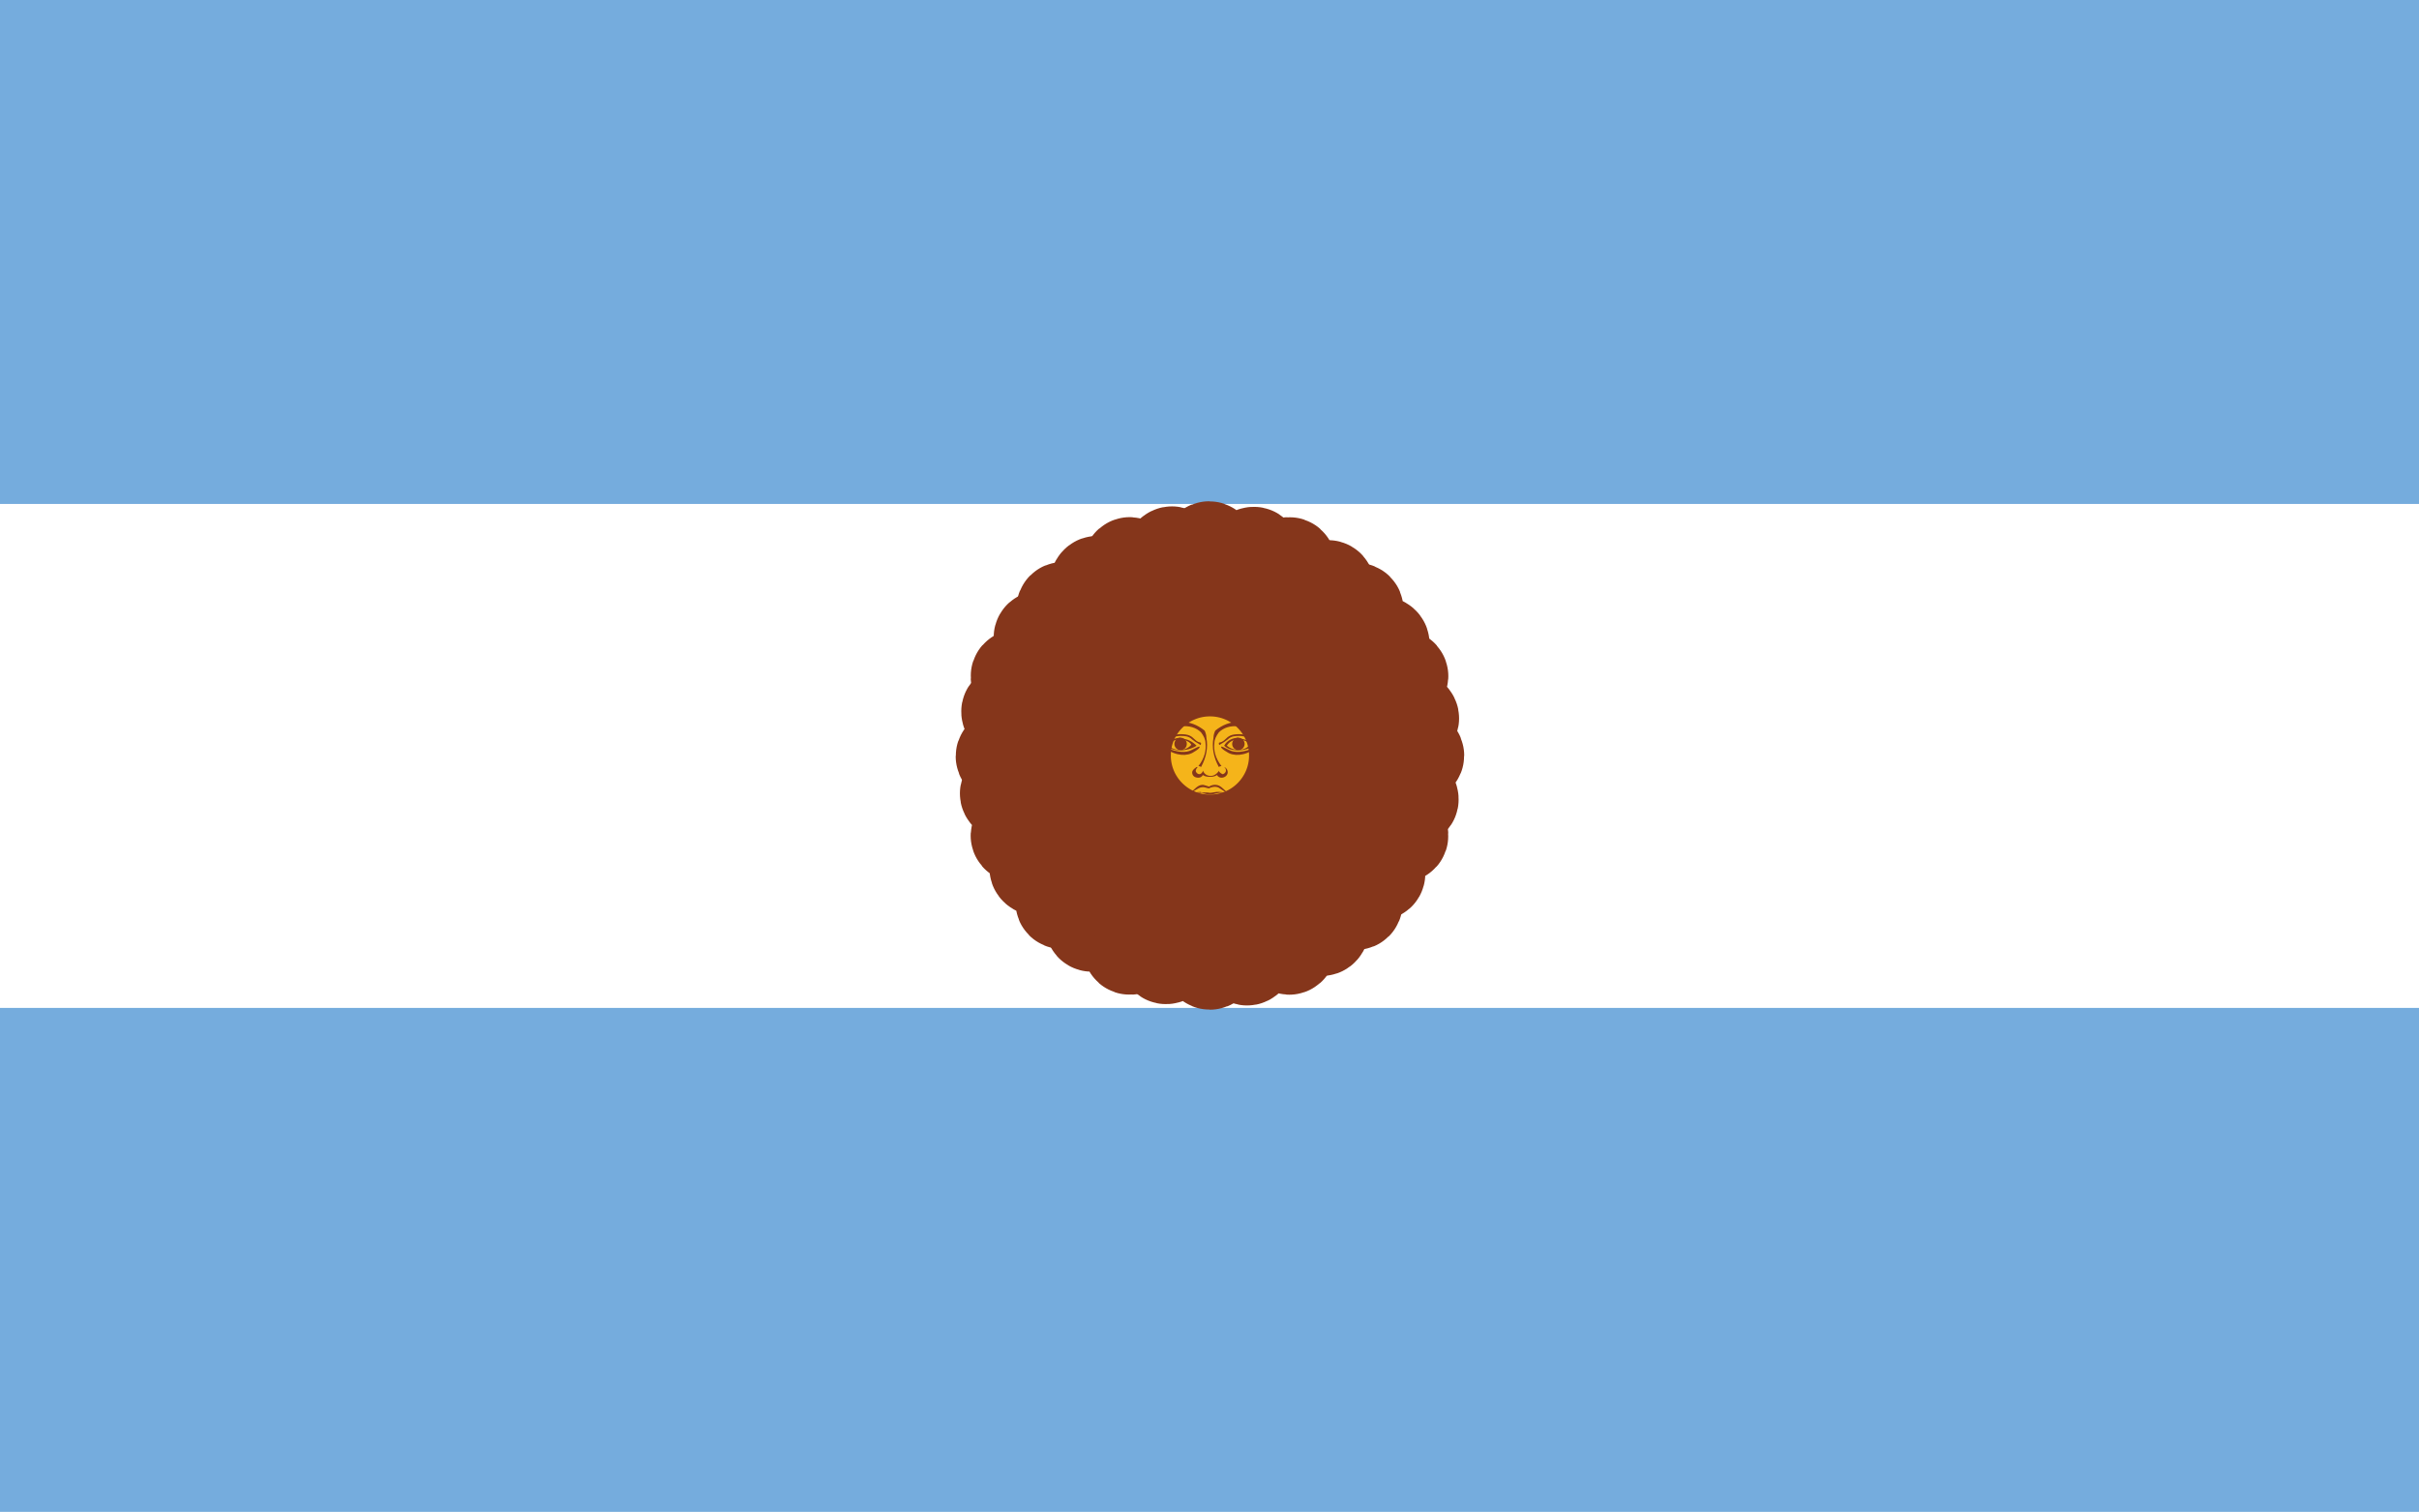
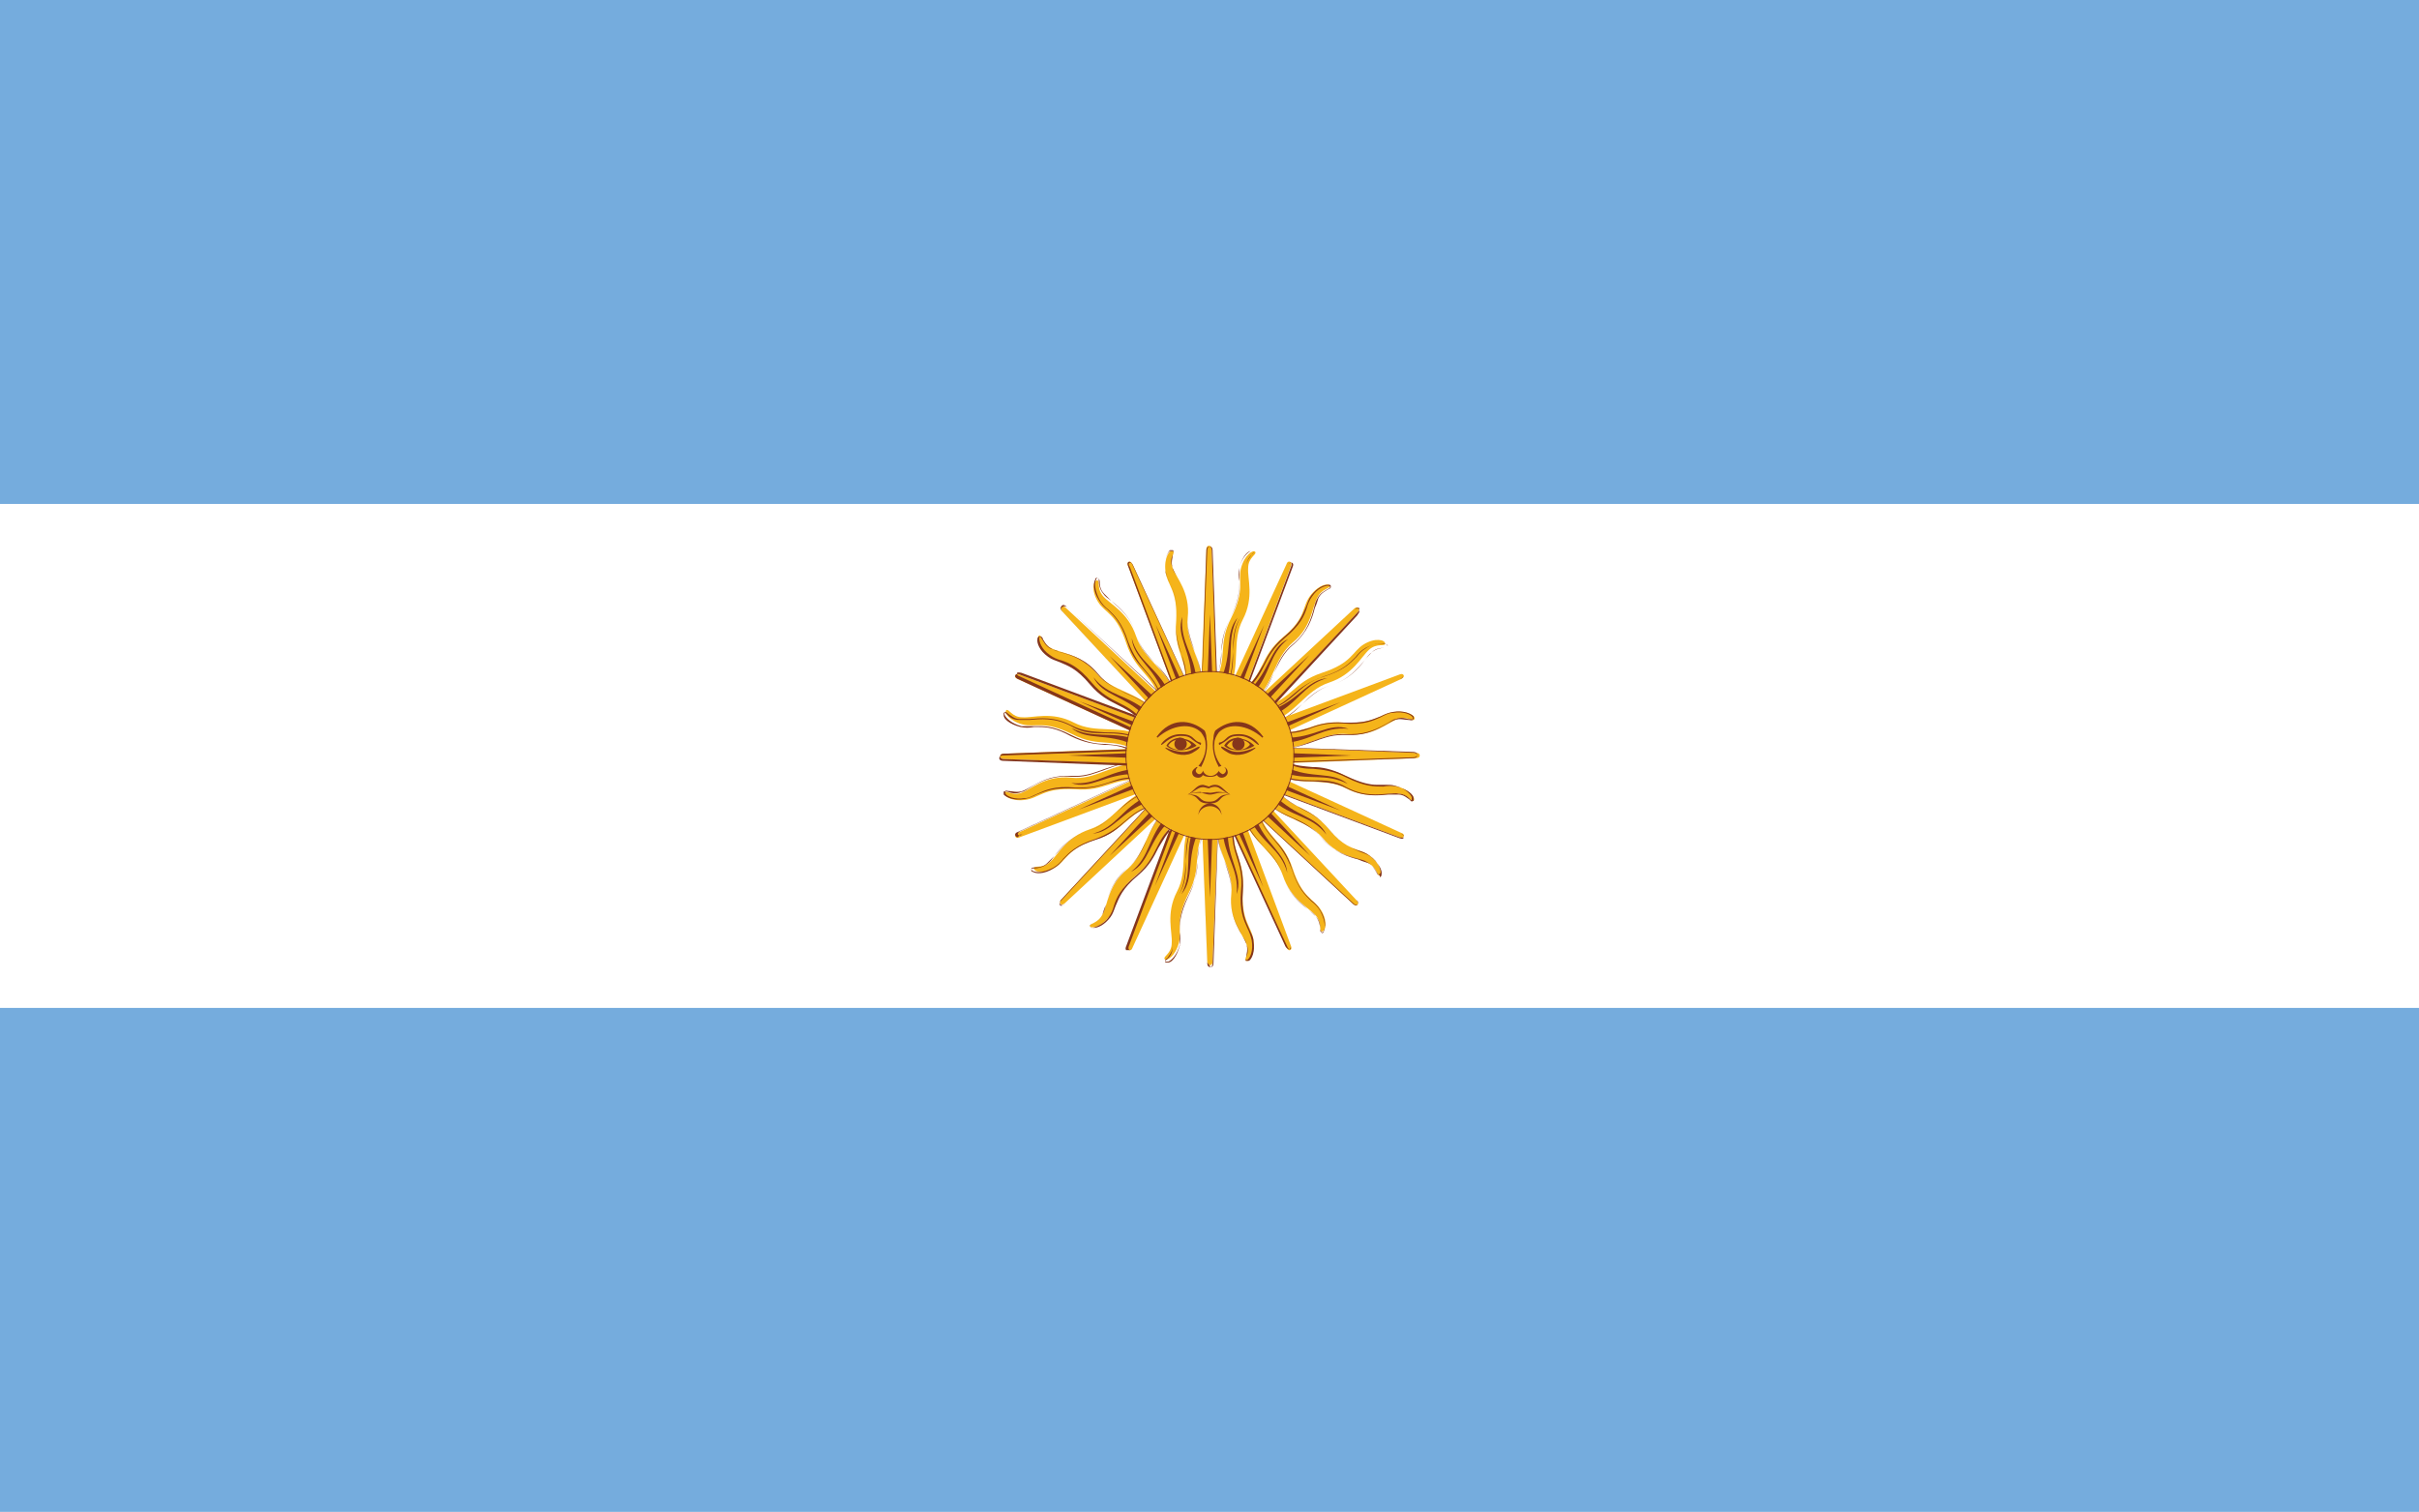
<svg xmlns="http://www.w3.org/2000/svg" id="Layer_2" data-name="Layer 2" viewBox="0 0 27.21 17.01">
  <defs>
    <style>
      .cls-1 {
        fill: #85361b;
      }

      .cls-2 {
        fill: #fff;
      }

      .cls-3 {
-         stroke-miterlimit: 4;
-       }
- 
-       .cls-3, .cls-4, .cls-5 {
-         fill: #f5b41a;
-         stroke: #85361b;
-       }
- 
-       .cls-6 {
        fill: #75acdd;
      }

-       .cls-7 {
+       .cls-4 {
        fill: #84371b;
      }

      .cls-5 {
-         stroke-miterlimit: 4;
+         fill: #f5b41a;
      }
    </style>
  </defs>
  <g id="Layer_1-2" data-name="Layer 1">
    <g>
-       <path class="cls-6" d="M0,0h27.21v17.01H0V0Z" />
+       <path class="cls-3" d="M0,0h27.21v17.01H0V0Z" />
      <path class="cls-2" d="M0,5.67h27.21v5.67H0v-5.67Z" />
      <g id="c">
-         <path id="a" class="cls-4" d="M13.5,8.55l.97,2.11s.02.04.04.03c.03-.01.01-.05.01-.05l-.81-2.18M13.69,9.28c-.01.32.19.5.16.78-.03.29.13.45.17.56.04.11-.04.18,0,.19.03.02.1-.07.08-.23s-.14-.21-.12-.56c.03-.35-.14-.43-.1-.75" />
-         <path id="a-2" data-name="a" class="cls-5" d="M13.49,8.5l.09,2.32s0,.04.03.04c.03,0,.03-.04.03-.04l.09-2.32M13.39,9.25c-.13.29-.02.53-.15.78-.13.25-.05.46-.06.58,0,.12-.1.15-.08.18.02.03.12-.03.16-.18s-.05-.24.11-.56c.16-.31.03-.45.19-.73" />
-         <path id="a-3" data-name="a" class="cls-3" d="M13.5,8.46l-.81,2.18s-.02.04.01.05c.03.01.04-.03.04-.03l.97-2.11M13.12,9.11c-.24.22-.22.48-.44.67-.22.18-.22.41-.28.51-.05.1-.15.1-.14.13.01.03.12.02.22-.11s.04-.25.31-.47c.27-.23.2-.41.46-.6" />
-         <path id="a-4" data-name="a" class="cls-5" d="M13.52,8.42l-1.58,1.7s-.03.03-.01.05c.02.02.05-.01.05-.01l1.7-1.58M12.92,8.88c-.3.11-.39.36-.66.45-.27.09-.36.29-.45.37-.09.08-.18.03-.18.07,0,.04.11.07.24-.01s.13-.21.47-.32c.33-.11.34-.3.65-.38" />
-         <path id="b" class="cls-1" d="M13.75,9.33c.02.31.19.44.16.73.08-.22-.11-.39-.1-.72M13.55,8.53l.66,1.45-.56-1.49" />
-         <path id="b-2" data-name="b" class="cls-1" d="M13.42,9.33c-.1.29,0,.48-.13.73.15-.18.05-.4.19-.7M13.55,8.51l.06,1.59.06-1.59" />
-         <path id="b-3" data-name="b" class="cls-1" d="M13.12,9.19c-.21.23-.18.45-.4.62.21-.1.2-.35.44-.58M13.55,8.48l-.56,1.49.66-1.45" />
-         <path id="b-4" data-name="b" class="cls-1" d="M12.9,8.96c-.28.13-.34.35-.61.42.23-.02.32-.25.63-.36M13.56,8.46l-1.08,1.17,1.17-1.08" />
+         <g id="a">
+           <path class="cls-5" d="M13.5,8.55l.97,2.11s.02.04.04.03c.03-.01.01-.05.01-.05l-.81-2.18M13.69,9.28c-.01.32.19.5.16.78-.03.29.13.45.17.56.04.11-.04.18,0,.19.03.02.1-.07.08-.23s-.14-.21-.12-.56c.03-.35-.14-.43-.1-.75" />
+           <path class="cls-1" d="M14.02,10.82s0,0,0,0c-.01,0,0-.02,0-.05.01-.03.03-.08,0-.15,0-.03-.03-.06-.05-.1-.06-.1-.14-.25-.12-.46.01-.14-.03-.26-.08-.38-.04-.12-.09-.24-.08-.4h0c0,.16.04.28.08.4.04.12.09.24.08.38-.02.21.06.35.12.46.02.04.04.07.05.1.02.06,0,.12,0,.15,0,.02-.01.04,0,.04.01,0,.02,0,.03,0,.03-.02.07-.1.05-.22,0-.05-.03-.09-.05-.14-.04-.09-.09-.19-.07-.42.01-.17-.02-.28-.05-.38-.03-.09-.06-.17-.05-.29l-.37-.81h0l.37.8s0-.05,0-.07c0,.03,0,.05,0,.07l.6,1.3s.01.03.03.03c0,0,0,0,0,0,.02,0,0-.05,0-.05l-.81-2.17.81,2.17s.02.04-.01.05c0,0,0,0,0,0-.02,0-.04-.03-.04-.03l-.6-1.3c0,.12.02.2.05.29.03.1.07.21.05.38-.02.23.03.33.07.42.02.04.04.09.05.14.02.12-.02.2-.05.22,0,0-.01,0-.02,0Z" />
+         </g>
+         <g id="a-2" data-name="a">
+           <path class="cls-5" d="M13.49,8.5l.09,2.32s0,.04.03.04c.03,0,.03-.04.03-.04l.09-2.32M13.39,9.25c-.13.29-.02.53-.15.78-.13.25-.05.46-.06.58,0,.12-.1.15-.08.18.02.03.12-.03.16-.18s-.05-.24.11-.56c.16-.31.03-.45.19-.73" />
+           <path class="cls-1" d="M13.61,10.87s-.03-.04-.03-.04l-.05-1.43c-.05.11-.05.2-.06.29,0,.11-.02.22-.1.38-.11.21-.1.31-.1.41,0,.05,0,.09,0,.15-.03.12-.1.18-.13.19-.01,0-.02,0-.03,0-.01-.01,0-.03.02-.04.02-.03.06-.07.06-.13,0-.03,0-.07,0-.11-.01-.12-.03-.28.07-.47.07-.13.07-.25.08-.38,0-.13,0-.26.08-.41h0c-.07.15-.07.28-.08.41,0,.13,0,.25-.08.38-.1.19-.08.35-.07.47,0,.04,0,.08,0,.12,0,.07-.04.11-.06.13-.02.02-.03.03-.02.04,0,0,.02,0,.03,0,.04,0,.1-.07.13-.19.01-.05.01-.1,0-.15,0-.1,0-.2.1-.41.08-.16.09-.27.1-.38,0-.09.01-.18.06-.29l-.03-.89h0l.03.88s.02-.04.03-.06c-.01.02-.02.04-.03.07l.05,1.43s0,.04.03.04.03-.04.03-.04l.09-2.32-.08,2.32s0,.04-.03.04Z" />
+         </g>
+         <g id="a-3" data-name="a">
+           <path class="cls-5" d="M13.5,8.46l-.81,2.18s-.02.04.01.05c.03.01.04-.03.04-.03l.97-2.11M13.12,9.11c-.24.22-.22.48-.44.67-.22.18-.22.41-.28.51-.05.1-.15.1-.14.13.01.03.12.02.22-.11s.04-.25.31-.47c.27-.23.2-.41.46-.6" />
+           <path class="cls-1" d="M12.71,10.69s0,0,0,0c-.03-.01-.01-.05-.01-.05l.5-1.34c-.08.08-.12.16-.17.24-.05.1-.1.2-.23.31-.18.15-.21.25-.25.34-.02.05-.03.09-.06.13-.07.09-.14.12-.19.12h-.01s-.02,0-.03-.02c0-.01,0-.02.03-.03.03-.02.08-.04.11-.1.01-.03.02-.07.04-.11.03-.12.08-.27.24-.41.11-.09.16-.2.22-.32.05-.12.11-.24.22-.35h0c-.12.11-.17.23-.22.35-.05.12-.11.23-.22.32-.16.13-.21.29-.24.41-.01.04-.02.08-.04.11-.03.06-.08.08-.11.1-.02.01-.04.02-.03.03,0,0,.01.01.02.02h.01s.12-.03.18-.12c.03-.04.05-.09.06-.13.03-.09.07-.19.25-.34.13-.11.18-.21.23-.31.04-.08.08-.16.17-.24l.31-.83-.31.83s.04-.03.05-.05c-.02.02-.04.03-.06.05l-.5,1.34s-.02.04,0,.05c0,0,0,0,0,0,.02,0,.03-.03.03-.03l.97-2.11-.97,2.11s-.01.03-.04.03Z" />
+         </g>
+         <g id="a-4" data-name="a">
+           <path class="cls-5" d="M13.52,8.42l-1.58,1.7s-.03.03-.01.05c.02.02.05-.01.05-.01l1.7-1.58M12.92,8.88c-.3.11-.39.36-.66.45-.27.09-.36.29-.45.37-.09.08-.18.03-.18.07,0,.04.11.07.24-.01s.13-.21.47-.32c.33-.11.34-.3.65-.38" />
+           <path class="cls-1" d="M11.95,10.18s-.01,0-.02,0c-.02-.02,0-.05,0-.05l.97-1.05c-.11.04-.18.1-.25.16-.08.07-.17.14-.33.2-.22.07-.29.15-.36.22-.03.04-.06.07-.11.1-.11.06-.19.06-.23.04-.01,0-.02-.02-.02-.02,0-.02.02-.02.04-.02.03,0,.09,0,.14-.05.02-.02.05-.05.08-.08.07-.09.18-.22.38-.28.14-.04.23-.13.32-.21.09-.09.19-.18.34-.23h0c-.15.06-.25.15-.34.23-.1.09-.19.17-.32.21-.2.06-.3.19-.38.28-.03.04-.05.07-.08.09-.05.04-.11.05-.14.05-.03,0-.04,0-.04.02,0,0,0,.02.02.02.03.02.12.03.23-.04.05-.03.08-.06.11-.1.07-.07.14-.15.36-.22.17-.05.25-.13.33-.2.07-.06.14-.12.25-.16l.6-.65h0s-.6.65-.6.65c.02,0,.04-.01.07-.02-.03,0-.05.01-.07.02l-.97,1.05s-.03.03,0,.05c0,0,0,0,.02,0h0s.03-.02.03-.02l1.7-1.58-1.7,1.58s-.02.02-.04.02h0Z" />
+         </g>
+         <g id="b">
+           <path class="cls-1" d="M13.75,9.33c.02.31.19.44.16.73.08-.22-.11-.39-.1-.72M13.55,8.53l.66,1.45-.56-1.49" />
+         </g>
+         <g id="b-2" data-name="b">
+           <path class="cls-1" d="M13.42,9.33c-.1.29,0,.48-.13.73.15-.18.05-.4.19-.7M13.55,8.51l.06,1.59.06-1.59" />
+         </g>
+         <g id="b-3" data-name="b">
+           <path class="cls-1" d="M13.12,9.19c-.21.23-.18.45-.4.62.21-.1.2-.35.44-.58M13.55,8.48l-.56,1.49.66-1.45" />
+         </g>
+         <g id="b-4" data-name="b">
+           <path class="cls-1" d="M12.9,8.96c-.28.13-.34.35-.61.42.23-.02.32-.25.63-.36M13.56,8.46l-1.08,1.17,1.17-1.08" />
+         </g>
      </g>
      <g id="c-2" data-name="c">
-         <path id="a-5" data-name="a" class="cls-4" d="M13.56,8.4l-2.11.97s-.04.02-.03.04c.01.03.05.01.05.01l2.18-.81M12.83,8.59c-.32-.01-.5.19-.78.16-.29-.03-.45.13-.56.17-.11.04-.18-.04-.19,0-.02.03.07.1.23.08s.21-.14.56-.12c.35.03.43-.14.75-.1" />
-         <path id="a-6" data-name="a" class="cls-5" d="M13.61,8.39l-2.32.09s-.04,0-.04.03c0,.03.04.03.04.03l2.32.09M12.86,8.28c-.29-.13-.53-.02-.78-.15-.25-.13-.46-.05-.58-.06-.12,0-.15-.1-.18-.08-.03.02.03.12.18.16s.24-.05.56.11c.31.16.45.03.73.19" />
-         <path id="a-7" data-name="a" class="cls-3" d="M13.65,8.4l-2.18-.81s-.04-.02-.05.01c-.01.03.03.04.03.04l2.11.97M13,8.01c-.22-.24-.48-.22-.67-.44-.18-.22-.41-.22-.51-.28-.1-.05-.1-.15-.13-.14-.03.01-.02.12.11.22s.25.04.47.31c.23.27.41.2.6.46" />
-         <path id="a-8" data-name="a" class="cls-5" d="M13.69,8.42l-1.7-1.58s-.03-.03-.05-.01c-.02.02.01.05.01.05l1.58,1.7M13.23,7.82c-.11-.3-.36-.39-.45-.66-.09-.27-.29-.36-.37-.45-.08-.09-.03-.18-.07-.18-.04,0-.07.11.01.24s.21.13.32.47c.11.33.3.34.38.65" />
-         <path id="b-5" data-name="b" class="cls-1" d="M12.78,8.65c-.31.02-.44.19-.73.16.22.08.39-.11.72-.1M13.58,8.45l-1.45.66,1.49-.56" />
-         <path id="b-6" data-name="b" class="cls-1" d="M12.78,8.32c-.29-.1-.48,0-.73-.13.18.15.4.05.7.19M13.6,8.44l-1.59.06,1.59.06" />
-         <path id="b-7" data-name="b" class="cls-1" d="M12.92,8.02c-.23-.21-.45-.18-.62-.4.1.21.35.2.58.44M13.63,8.45l-1.49-.56,1.45.66" />
-         <path id="b-8" data-name="b" class="cls-1" d="M13.15,7.79c-.13-.28-.35-.34-.42-.61.02.23.25.32.36.63M13.65,8.46l-1.17-1.08,1.08,1.17" />
+         <g id="a-5" data-name="a">
+           <path class="cls-5" d="M13.56,8.4l-2.11.97s-.04.02-.03.04c.01.03.05.01.05.01l2.18-.81M12.83,8.59c-.32-.01-.5.19-.78.16-.29-.03-.45.13-.56.17-.11.04-.18-.04-.19,0-.02.03.07.1.23.08s.21-.14.56-.12c.35.03.43-.14.75-.1" />
+           <path class="cls-1" d="M11.45,9.42s-.02,0-.03-.02c-.01-.03.03-.04.03-.04l1.3-.6s0,0-.01,0c-.11,0-.19.03-.27.05-.09.03-.18.06-.31.06-.02,0-.05,0-.08,0-.04,0-.07,0-.1,0-.16,0-.24.04-.32.07-.04.02-.08.04-.14.05-.12.02-.2-.02-.23-.05,0-.01,0-.02,0-.03,0-.01.02-.01.05,0,.03.01.09.03.15,0,.03,0,.06-.03.1-.05.1-.06.25-.14.46-.12.02,0,.03,0,.05,0,.12,0,.22-.04.33-.08.11-.04.23-.09.38-.09,0,0,.02,0,.03,0h0s-.02,0-.03,0c-.15,0-.26.04-.38.08-.11.04-.21.08-.33.08-.02,0-.03,0-.05,0-.02,0-.04,0-.06,0-.18,0-.3.07-.39.12-.04.02-.07.04-.1.05-.06.02-.12,0-.15,0-.02,0-.04-.01-.04,0,0,0,0,.02,0,.03.02.03.1.07.22.05.05,0,.09-.03.14-.05.09-.04.19-.09.42-.07.03,0,.05,0,.08,0,.13,0,.22-.03.31-.06.09-.03.17-.06.29-.05l.81-.37h0s-.8.37-.8.37c.02,0,.05,0,.07,0-.03,0-.05,0-.07,0l-1.3.6s-.04.02-.03.04c.01.02.05,0,.05,0l2.18-.81-2.18.81s-.01,0-.03,0Z" />
+         </g>
+         <g id="a-6" data-name="a">
+           <path class="cls-5" d="M13.61,8.39l-2.32.09s-.04,0-.04.03c0,.03.04.03.04.03l2.32.09M12.86,8.28c-.29-.13-.53-.02-.78-.15-.25-.13-.46-.05-.58-.06-.12,0-.15-.1-.18-.08-.03.02.03.12.18.16s.24-.05.56.11c.31.16.45.03.73.19" />
+           <path class="cls-1" d="M13.61,8.62l-2.32-.08s-.04,0-.04-.03.04-.03.04-.03l1.43-.05c-.11-.05-.2-.05-.29-.06-.11,0-.22-.02-.38-.1-.21-.11-.32-.1-.41-.1-.05,0-.09,0-.15,0-.12-.03-.18-.1-.19-.13,0-.01,0-.02,0-.03.01,0,.02,0,.04.02.03.02.07.06.13.06,0,0,.01,0,.02,0,.03,0,.06,0,.09,0,.12-.01.28-.03.47.07.13.07.25.07.38.08.13,0,.26,0,.41.08h0c-.15-.06-.28-.07-.41-.07-.13,0-.25,0-.38-.08-.19-.1-.35-.08-.47-.07-.04,0-.07,0-.1,0,0,0-.01,0-.02,0-.07,0-.11-.04-.13-.06-.02-.02-.03-.03-.04-.02,0,0,0,.02,0,.03,0,.04.07.1.19.13.05.01.1.01.15,0,.02,0,.04,0,.06,0,.08,0,.19.01.35.1.16.08.27.09.38.1.09,0,.18.01.29.06l.89-.03h0s-.88.04-.88.04c.02,0,.04.02.06.03-.02-.01-.04-.02-.07-.03l-1.43.05s-.04,0-.04.03.04.03.04.03l2.32.09Z" />
+         </g>
+         <g id="a-7" data-name="a">
+           <path class="cls-5" d="M13.65,8.4l-2.18-.81s-.04-.02-.05.01c-.01.03.03.04.03.04l2.11.97M13,8.01c-.22-.24-.48-.22-.67-.44-.18-.22-.41-.22-.51-.28-.1-.05-.1-.15-.13-.14-.03.01-.02.12.11.22s.25.04.47.31c.23.27.41.2.6.46" />
+           <path class="cls-1" d="M13.56,8.61l-2.11-.97s-.04-.02-.03-.04c.01-.03.05-.01.05-.01l1.34.5c-.08-.08-.16-.12-.24-.16-.1-.05-.2-.1-.31-.23-.15-.18-.25-.21-.34-.25-.05-.02-.09-.03-.13-.06-.1-.07-.13-.16-.12-.2,0-.01,0-.02.02-.03,0,0,0,0,0,0,.01,0,.02.01.03.03.02.03.04.08.1.11.03.01.07.02.11.04.12.03.27.08.41.24.09.11.2.16.32.22.12.05.24.11.35.22h0c-.11-.12-.23-.17-.34-.22-.12-.05-.23-.11-.32-.22-.13-.16-.29-.21-.41-.24-.04-.01-.08-.02-.11-.04-.06-.03-.08-.08-.1-.11,0-.02-.02-.03-.03-.03,0,0,0,0,0,0,0,0-.01.01-.01.02,0,.04.02.12.12.19.04.03.09.05.13.06.09.03.19.07.34.25.11.13.21.18.31.23.08.04.16.08.24.17l.83.31-.83-.31s.03.03.05.05c-.02-.02-.03-.04-.05-.06l-1.34-.5s-.04-.01-.05,0c-.01.03.03.04.03.04l2.11.97Z" />
+         </g>
+         <g id="a-8" data-name="a">
+           <path class="cls-5" d="M13.69,8.42l-1.7-1.58s-.03-.03-.05-.01c-.02.02.01.05.01.05l1.58,1.7M13.23,7.82c-.11-.3-.36-.39-.45-.66-.09-.27-.29-.36-.37-.45-.08-.09-.03-.18-.07-.18-.04,0-.07.11.01.24s.21.13.32.47c.11.33.3.34.38.65" />
+           <path class="cls-1" d="M13.53,8.58l-1.58-1.7s-.03-.03,0-.05c.02-.02.05,0,.05,0l1.05.97c-.04-.11-.1-.18-.16-.25-.07-.08-.14-.17-.2-.33-.07-.22-.15-.29-.22-.36-.04-.03-.07-.06-.1-.11-.06-.11-.06-.2-.04-.23,0-.01.01-.02.02-.02h0s.02.02.02.04c0,.03,0,.09.05.14.02.02.05.05.08.08.09.07.22.18.28.38.04.14.13.23.21.32.09.09.18.19.23.34h0c-.06-.15-.15-.25-.23-.34-.09-.09-.17-.18-.21-.32-.06-.2-.19-.3-.28-.38-.04-.03-.07-.05-.09-.08-.04-.05-.05-.1-.05-.14,0-.03,0-.04-.02-.04h0s-.02,0-.02.02c-.02.03-.03.12.04.23.03.05.06.08.1.11.07.07.15.14.22.36.05.17.13.25.2.33.06.07.12.14.16.25l.65.6h0s-.65-.6-.65-.6c0,.02.01.04.02.07,0-.03-.01-.05-.02-.07l-1.05-.98s-.03-.03-.05,0c-.02.02,0,.05,0,.05l1.58,1.7Z" />
+         </g>
+         <g id="b-5" data-name="b">
+           <path class="cls-1" d="M12.78,8.65c-.31.02-.44.19-.73.16.22.08.39-.11.72-.1M13.58,8.45l-1.45.66,1.49-.56" />
+         </g>
+         <g id="b-6" data-name="b">
+           <path class="cls-1" d="M12.78,8.32c-.29-.1-.48,0-.73-.13.18.15.4.05.7.19M13.6,8.44l-1.59.06,1.59.06" />
+         </g>
+         <g id="b-7" data-name="b">
+           <path class="cls-1" d="M12.92,8.02c-.23-.21-.45-.18-.62-.4.1.21.35.2.58.44M13.63,8.45l-1.49-.56,1.45.66" />
+         </g>
+         <g id="b-8" data-name="b">
+           <path class="cls-1" d="M13.15,7.79c-.13-.28-.35-.34-.42-.61.02.23.25.32.36.63M13.65,8.46l-1.17-1.08,1.08,1.17" />
+         </g>
      </g>
      <g id="c-3" data-name="c">
-         <path id="a-9" data-name="a" class="cls-4" d="M13.71,8.46l-.97-2.11s-.02-.04-.04-.03c-.03.01-.01.05-.01.05l.81,2.18M13.52,7.73c.01-.32-.19-.5-.16-.78.03-.29-.13-.45-.17-.56-.04-.11.04-.18,0-.19-.03-.02-.1.07-.08.23s.14.21.12.56c-.03.35.14.43.1.75" />
-         <path id="a-10" data-name="a" class="cls-5" d="M13.72,8.5l-.09-2.32s0-.04-.03-.04c-.03,0-.03.04-.03.04l-.09,2.32M13.83,7.75c.13-.29.02-.53.15-.78.13-.25.05-.46.06-.58,0-.12.1-.15.08-.18-.02-.03-.12.03-.16.18s.05.24-.11.56c-.16.31-.03.45-.19.73" />
-         <path id="a-11" data-name="a" class="cls-3" d="M13.71,8.55l.81-2.18s.02-.04-.01-.05c-.03-.01-.04.03-.04.03l-.97,2.11M14.1,7.9c.24-.22.22-.48.44-.67.22-.18.22-.41.28-.51.05-.1.15-.1.14-.13-.01-.03-.12-.02-.22.11s-.04.25-.31.47c-.27.23-.2.41-.46.6" />
-         <path id="a-12" data-name="a" class="cls-5" d="M13.69,8.59l1.58-1.7s.03-.03.01-.05c-.02-.02-.05.01-.05.01l-1.7,1.58M14.29,8.13c.3-.11.39-.36.66-.45.27-.09.36-.29.45-.37.09-.08.18-.03.18-.07,0-.04-.11-.07-.24.01s-.13.21-.47.32c-.33.11-.34.3-.65.38" />
-         <path id="b-9" data-name="b" class="cls-1" d="M13.46,7.67c-.02-.31-.19-.44-.16-.73-.08.22.11.39.1.72M13.66,8.48l-.66-1.45.56,1.49" />
-         <path id="b-10" data-name="b" class="cls-1" d="M13.79,7.68c.1-.29,0-.48.13-.73-.15.18-.05.4-.19.7M13.67,8.5l-.06-1.59-.06,1.59" />
-         <path id="b-11" data-name="b" class="cls-1" d="M14.09,7.81c.21-.23.18-.45.4-.62-.21.1-.2.35-.44.58M13.66,8.52l.56-1.49-.66,1.45" />
-         <path id="b-12" data-name="b" class="cls-1" d="M14.32,8.05c.28-.13.34-.35.61-.42-.23.02-.32.25-.63.36M13.65,8.54l1.08-1.17-1.17,1.08" />
+         <g id="a-9" data-name="a">
+           <path class="cls-5" d="M13.71,8.46l-.97-2.11s-.02-.04-.04-.03c-.03.01-.01.05-.01.05l.81,2.18M13.52,7.73c.01-.32-.19-.5-.16-.78.03-.29-.13-.45-.17-.56-.04-.11.04-.18,0-.19-.03-.02-.1.07-.08.23s.14.21.12.56c-.03.35.14.43.1.75" />
+           <path class="cls-1" d="M13.5,8.55l-.81-2.18s-.02-.04.01-.05c0,0,0,0,0,0,.02,0,.04.03.04.03l.6,1.3c0-.12-.03-.2-.05-.29-.03-.1-.07-.21-.06-.38.02-.23-.03-.33-.07-.42-.02-.04-.04-.08-.05-.14-.02-.12.02-.2.05-.23.01,0,.02,0,.03,0,.02,0,0,.02,0,.05-.01.03-.03.08,0,.15,0,.03.03.06.05.1.06.11.14.25.12.46-.01.14.03.26.08.38.04.12.09.24.08.4h0c0-.16-.04-.28-.08-.4-.04-.12-.09-.24-.08-.38.02-.21-.06-.35-.12-.46-.02-.04-.04-.07-.05-.1-.02-.06,0-.11,0-.15,0-.02.01-.04,0-.04,0,0-.02,0-.03,0-.03.02-.07.1-.05.22,0,.05.03.09.05.14.04.09.09.18.07.42-.01.17.02.28.06.38.03.09.06.17.05.29l.37.81h0l-.37-.8s0,.05,0,.07c0-.03,0-.05,0-.07l-.6-1.3s-.01-.03-.03-.03c0,0,0,0,0,0-.03.01,0,.05,0,.05l.81,2.18Z" />
+         </g>
+         <g id="a-10" data-name="a">
+           <path class="cls-5" d="M13.72,8.5l-.09-2.32s0-.04-.03-.04c-.03,0-.03.04-.03.04l-.09,2.32M13.83,7.75c.13-.29.02-.53.15-.78.13-.25.05-.46.06-.58,0-.12.1-.15.08-.18-.02-.03-.12.03-.16.18s.05.24-.11.56c-.16.31-.03.45-.19.73" />
+           <path class="cls-1" d="M13.72,8.5l-.03-.88s-.02.04-.03.06c.01-.02.02-.04.03-.06l-.05-1.43s0-.04-.03-.04-.03.04-.03.04l-.09,2.32.08-2.32s0-.04.03-.04.03.04.03.04l.05,1.43c.05-.11.05-.19.06-.29,0-.11.02-.22.1-.38.11-.21.1-.32.1-.41,0-.05,0-.09,0-.15.03-.12.1-.18.13-.19.01,0,.02,0,.03,0,.01.01,0,.03-.02.04-.02.03-.06.07-.06.13,0,.03,0,.07,0,.11.01.12.03.28-.07.47-.07.13-.07.25-.08.38,0,.13,0,.26-.08.41h0c.07-.15.07-.28.08-.41,0-.13,0-.25.08-.38.1-.19.08-.35.07-.47,0-.04,0-.08,0-.11,0-.07.04-.11.06-.13.02-.02.03-.03.02-.04,0,0-.02,0-.03,0-.04,0-.1.07-.13.19-.01.05-.01.1,0,.15,0,.1,0,.21-.1.41-.08.16-.09.27-.1.38,0,.09-.01.18-.06.29l.03.89h0Z" />
+         </g>
+         <g id="a-11" data-name="a">
+           <path class="cls-5" d="M13.71,8.55l.81-2.18s.02-.04-.01-.05c-.03-.01-.04.03-.04.03l-.97,2.11M14.1,7.9c.24-.22.22-.48.44-.67.22-.18.22-.41.28-.51.05-.1.15-.1.14-.13-.01-.03-.12-.02-.22.11s-.04.25-.31.47c-.27.23-.2.41-.46.6" />
+           <path class="cls-1" d="M13.71,8.55h0l.31-.83s-.03.03-.05.05c.02-.02.04-.03.05-.05l.5-1.34s.02-.04,0-.05c0,0,0,0,0,0-.02,0-.03.03-.03.03l-.97,2.11.97-2.11s.01-.03.04-.03c0,0,0,0,0,0,.03.01.01.05.01.05l-.5,1.34c.08-.08.12-.16.17-.24.05-.1.1-.2.23-.31.18-.15.21-.25.25-.34.02-.05.03-.09.06-.13.07-.09.14-.12.19-.12,0,0,0,0,.01,0,.01,0,.02,0,.02.02,0,.01,0,.02-.03.03-.03.02-.08.04-.11.1-.01.03-.02.07-.04.11-.03.12-.08.27-.24.41-.11.09-.16.2-.22.32-.05.12-.11.24-.23.35h0c.12-.11.17-.23.23-.35.05-.12.1-.23.21-.32.16-.13.21-.29.24-.41.01-.04.02-.08.04-.11.03-.06.08-.08.11-.1.02-.01.04-.02.03-.03,0,0-.01-.01-.02-.01,0,0,0,0,0,0-.04,0-.12.03-.18.12-.03.04-.05.09-.06.13-.03.09-.07.19-.25.34-.13.11-.18.21-.23.31-.04.08-.08.16-.17.24l-.31.83Z" />
+         </g>
+         <g id="a-12" data-name="a">
+           <path class="cls-5" d="M13.69,8.59l1.58-1.7s.03-.03.01-.05c-.02-.02-.05.01-.05.01l-1.7,1.58M14.29,8.13c.3-.11.39-.36.66-.45.27-.09.36-.29.45-.37.09-.08.18-.03.18-.07,0-.04-.11-.07-.24.01s-.13.21-.47.32c-.33.11-.34.3-.65.38" />
+           <path class="cls-1" d="M13.69,8.59h0s.6-.65.6-.65c-.02,0-.04.01-.07.02.02,0,.05-.01.07-.02l.98-1.05s.02-.02.02-.03c0,0,0-.01,0-.02,0,0-.01,0-.02,0-.02,0-.03.02-.03.02l-1.7,1.58,1.7-1.58s.03-.03.05,0c0,0,0,.01,0,.02,0,.02-.02.03-.02.04l-.97,1.05c.11-.04.18-.1.25-.16.08-.07.17-.14.34-.2.22-.07.29-.15.36-.22.03-.04.06-.07.11-.1.11-.06.2-.06.23-.04.01,0,.02.02.02.02,0,.02-.02.02-.04.02-.03,0-.09,0-.14.05-.02.02-.05.05-.08.09-.07.09-.18.22-.38.28-.14.04-.23.13-.32.21-.09.09-.19.18-.34.23h0c.15-.06.25-.15.34-.23.09-.09.18-.17.32-.21.2-.06.3-.19.38-.28.03-.04.05-.07.08-.09.05-.04.1-.05.14-.05.02,0,.04,0,.04-.02,0,0,0-.02-.02-.02-.01,0-.04-.01-.06-.01-.04,0-.1.01-.16.05-.05.03-.08.06-.11.1-.07.07-.14.15-.36.22-.17.05-.25.13-.33.2-.07.06-.14.12-.25.16l-.6.65Z" />
+         </g>
+         <g id="b-9" data-name="b">
+           <path class="cls-1" d="M13.46,7.67c-.02-.31-.19-.44-.16-.73-.08.22.11.39.1.72M13.66,8.48l-.66-1.45.56,1.49" />
+         </g>
+         <g id="b-10" data-name="b">
+           <path class="cls-1" d="M13.79,7.68c.1-.29,0-.48.13-.73-.15.18-.05.4-.19.7M13.67,8.5l-.06-1.59-.06,1.59" />
+         </g>
+         <g id="b-11" data-name="b">
+           <path class="cls-1" d="M14.09,7.81c.21-.23.18-.45.4-.62-.21.1-.2.35-.44.58M13.66,8.52l.56-1.49-.66,1.45" />
+         </g>
+         <g id="b-12" data-name="b">
+           <path class="cls-1" d="M14.32,8.05c.28-.13.34-.35.61-.42-.23.02-.32.25-.63.36M13.65,8.54l1.08-1.17-1.17,1.08" />
+         </g>
      </g>
      <g id="c-4" data-name="c">
-         <path id="a-13" data-name="a" class="cls-4" d="M13.65,8.61l2.11-.97s.04-.02.03-.04c-.01-.03-.05-.01-.05-.01l-2.18.81M14.38,8.42c.32.01.5-.19.78-.16.29.03.45-.13.56-.17.11-.04.18.04.19,0,.02-.03-.07-.1-.23-.08s-.21.14-.56.12c-.35-.03-.43.14-.75.1" />
-         <path id="a-14" data-name="a" class="cls-5" d="M13.61,8.62l2.32-.09s.04,0,.04-.03c0-.03-.04-.03-.04-.03l-2.32-.09M14.36,8.72c.29.13.53.02.78.15.25.13.46.05.58.06.12,0,.15.1.18.08.03-.02-.03-.12-.18-.16s-.24.05-.56-.11c-.31-.16-.45-.03-.73-.19" />
-         <path id="a-15" data-name="a" class="cls-3" d="M13.56,8.61l2.18.81s.04.02.05-.01c.01-.03-.03-.04-.03-.04l-2.11-.97M14.21,8.99c.22.24.48.22.67.44.18.22.41.22.51.28.1.05.1.15.13.14.03-.01.02-.12-.11-.22s-.25-.04-.47-.31c-.23-.27-.41-.2-.6-.46" />
-         <path id="a-16" data-name="a" class="cls-5" d="M13.52,8.59l1.7,1.58s.03.03.05.01c.02-.02-.01-.05-.01-.05l-1.58-1.7M13.98,9.19c.11.3.36.39.45.66.09.27.29.36.37.45.08.09.03.18.07.18.04,0,.07-.11-.01-.24s-.21-.13-.32-.47c-.11-.33-.3-.34-.38-.65" />
-         <path id="b-13" data-name="b" class="cls-1" d="M14.44,8.36c.31-.02.44-.19.73-.16-.22-.08-.39.11-.72.1M13.63,8.56l1.45-.66-1.49.56" />
-         <path id="b-14" data-name="b" class="cls-1" d="M14.43,8.69c.29.1.48,0,.73.13-.18-.15-.4-.05-.7-.19M13.61,8.56l1.59-.06-1.59-.06" />
-         <path id="b-15" data-name="b" class="cls-1" d="M14.3,8.99c.23.21.45.18.62.4-.1-.21-.35-.2-.58-.44M13.59,8.56l1.49.56-1.45-.66" />
-         <path id="b-16" data-name="b" class="cls-1" d="M14.06,9.21c.13.28.35.34.42.61-.02-.23-.25-.32-.36-.63M13.57,8.55l1.17,1.08-1.08-1.17" />
+         <g id="a-13" data-name="a">
+           <path class="cls-5" d="M13.65,8.61l2.11-.97s.04-.02.03-.04c-.01-.03-.05-.01-.05-.01l-2.18.81M14.38,8.42c.32.01.5-.19.78-.16.29.03.45-.13.56-.17.11-.04.18.04.19,0,.02-.03-.07-.1-.23-.08s-.21.14-.56.12c-.35-.03-.43.14-.75.1" />
+           <path class="cls-1" d="M13.65,8.61h0s.8-.37.8-.37c-.02,0-.05,0-.07,0,.03,0,.05,0,.07,0l1.3-.6s.04-.02.03-.04c0,0,0,0-.01-.01-.02,0-.04,0-.04,0l-2.17.81,2.17-.81s.02,0,.04,0c0,0,0,0,.01.01.01.03-.03.04-.03.04l-1.3.6h.01c.11,0,.19-.03.27-.05.1-.04.21-.07.38-.06.04,0,.07,0,.1,0,.16,0,.24-.04.32-.07.04-.02.08-.04.14-.05.12-.02.2.02.23.05,0,.01,0,.02,0,.03,0,.01-.02,0-.05,0-.03,0-.08-.03-.15,0-.03,0-.06.03-.1.05-.09.05-.22.12-.4.12-.02,0-.04,0-.06,0-.02,0-.03,0-.05,0-.12,0-.22.04-.33.08-.11.04-.23.09-.38.09,0,0-.02,0-.03,0h0s.02,0,.03,0c.15,0,.26-.04.38-.08.11-.04.21-.08.33-.08.02,0,.03,0,.05,0,.02,0,.04,0,.06,0,.18,0,.3-.07.39-.12.04-.02.07-.04.1-.05.06-.02.11,0,.15,0,.02,0,.04.01.05,0,0,0,0-.02,0-.03-.02-.03-.1-.07-.22-.05-.05,0-.1.03-.14.05-.09.04-.19.09-.42.07-.17-.01-.28.02-.38.06-.08.03-.16.05-.27.05,0,0-.01,0-.02,0l-.81.37Z" />
+         </g>
+         <g id="a-14" data-name="a">
+           <path class="cls-5" d="M13.61,8.62l2.32-.09s.04,0,.04-.03c0-.03-.04-.03-.04-.03l-2.32-.09M14.36,8.72c.29.13.53.02.78.15.25.13.46.05.58.06.12,0,.15.1.18.08.03-.02-.03-.12-.18-.16s-.24.05-.56-.11c-.31-.16-.45-.03-.73-.19" />
+           <path class="cls-1" d="M15.89,9.02s-.02,0-.03-.02c-.03-.02-.07-.06-.13-.06,0,0-.01,0-.02,0-.03,0-.06,0-.09,0-.12.01-.28.03-.47-.07-.13-.07-.25-.07-.38-.08-.13,0-.26,0-.41-.08h0c.15.06.28.07.41.07.13,0,.25,0,.38.08.19.1.35.08.47.07.04,0,.08-.01.11,0,.07,0,.11.04.13.06.02.02.03.03.04.02,0,0,0-.02,0-.03,0-.04-.07-.1-.19-.13-.05-.01-.1-.01-.15,0-.1,0-.21,0-.41-.1-.16-.08-.27-.09-.38-.1-.09,0-.18-.01-.29-.06l-.89.03h0s.88-.04.88-.04c-.02,0-.04-.02-.06-.03.02.01.04.02.06.03l1.43-.05s.04,0,.04-.03-.04-.03-.04-.03l-2.32-.09,2.32.08s.04,0,.04.03-.04.03-.04.03l-1.43.05c.11.05.2.05.29.06.11,0,.22.02.38.1.17.08.27.1.35.1.04,0,.07,0,.11,0,.03,0,.06,0,.09.01.12.03.18.1.19.13,0,.01,0,.02,0,.03,0,0,0,0-.01,0Z" />
+         </g>
+         <g id="a-15" data-name="a">
+           <path class="cls-5" d="M13.56,8.61l2.18.81s.04.02.05-.01c.01-.03-.03-.04-.03-.04l-2.11-.97M14.21,8.99c.22.24.48.22.67.44.18.22.41.22.51.28.1.05.1.15.13.14.03-.01.02-.12-.11-.22s-.25-.04-.47-.31c-.23-.27-.41-.2-.6-.46" />
+           <path class="cls-1" d="M15.52,9.85s-.02-.01-.03-.03c-.02-.03-.04-.08-.1-.11-.03-.01-.07-.02-.11-.04-.12-.03-.27-.08-.41-.24-.09-.11-.2-.16-.32-.22-.12-.05-.24-.11-.35-.23h0c.11.12.23.17.34.22.12.05.23.11.32.22.13.16.29.21.41.24.04.01.08.02.11.04.06.03.08.08.1.11.01.02.02.04.03.03,0,0,.01-.01.02-.02,0-.04-.02-.12-.12-.19-.04-.03-.09-.05-.13-.06-.09-.03-.19-.07-.34-.25-.11-.13-.21-.18-.31-.23-.08-.04-.16-.08-.24-.17l-.83-.31.83.31s-.03-.03-.04-.05c.02.02.03.04.05.05l1.34.5s.04.01.05,0c.01-.03-.03-.04-.03-.04l-2.11-.97,2.11.97s.04.02.03.04c0,.03-.05.01-.05.01l-1.34-.5c.08.08.16.12.24.17.1.05.2.1.31.23.15.18.25.21.34.25.05.02.09.03.13.06.1.08.13.16.12.2,0,.01,0,.02-.02.03,0,0,0,0,0,0Z" />
+         </g>
+         <g id="a-16" data-name="a">
+           <path class="cls-5" d="M13.52,8.59l1.7,1.58s.03.03.05.01c.02-.02-.01-.05-.01-.05l-1.58-1.7M13.98,9.19c.11.3.36.39.45.66.09.27.29.36.37.45.08.09.03.18.07.18.04,0,.07-.11-.01-.24s-.21-.13-.32-.47c-.11-.33-.3-.34-.38-.65" />
+           <path class="cls-1" d="M14.87,10.49h0s-.02-.02-.02-.04c0-.04,0-.09-.05-.14-.02-.02-.05-.05-.09-.08-.09-.07-.22-.18-.28-.38-.04-.14-.13-.23-.21-.32-.09-.09-.18-.19-.23-.34h0c.06.15.15.25.23.34.09.09.17.18.21.32.06.2.19.3.28.38.04.03.07.05.09.08.04.05.05.11.05.14,0,.02,0,.04.02.04h0s.02,0,.02-.02c.02-.03.03-.12-.04-.23-.03-.05-.06-.08-.1-.11-.07-.07-.15-.14-.22-.36-.05-.17-.13-.25-.2-.33-.06-.07-.12-.14-.16-.25l-.65-.6h0s.65.6.65.6c0-.02-.01-.04-.02-.07,0,.03.01.05.02.07l1.05.97s.02.02.03.02c0,0,.01,0,.02,0,.02-.02,0-.05-.01-.05l-1.58-1.7,1.58,1.7s.03.03.01.05c-.02.02-.05-.01-.05-.01l-1.05-.97c.04.11.1.18.16.25.07.08.14.17.2.33.07.22.15.29.22.36.04.03.07.06.1.11.06.11.06.2.04.23,0,.01-.01.02-.02.02Z" />
+         </g>
+         <g id="b-13" data-name="b">
+           <path class="cls-1" d="M14.44,8.36c.31-.02.44-.19.73-.16-.22-.08-.39.11-.72.1M13.63,8.56l1.45-.66-1.49.56" />
+         </g>
+         <g id="b-14" data-name="b">
+           <path class="cls-1" d="M14.43,8.69c.29.1.48,0,.73.13-.18-.15-.4-.05-.7-.19M13.61,8.56l1.59-.06-1.59-.06" />
+         </g>
+         <g id="b-15" data-name="b">
+           <path class="cls-1" d="M14.3,8.99c.23.21.45.18.62.4-.1-.21-.35-.2-.58-.44M13.59,8.56l1.49.56-1.45-.66" />
+         </g>
+         <g id="b-16" data-name="b">
+           <path class="cls-1" d="M14.06,9.21c.13.28.35.34.42.61-.02-.23-.25-.32-.36-.63M13.57,8.55l1.17,1.08-1.08-1.17" />
+         </g>
      </g>
-       <circle class="cls-4" cx="13.61" cy="8.5" r=".94" />
-       <path id="h" class="cls-7" d="M13.93,8.3c-.06,0-.13.03-.16.09.07.07.23.07.34,0-.05-.05-.11-.08-.18-.08h0ZM13.93,8.32c.06,0,.12.03.13.06-.07.08-.19.07-.26.01.03-.05.08-.07.13-.07h0Z" />
-       <path id="d" class="cls-1" d="M13.94,8.26c-.09,0-.12.02-.16.06-.04.04-.07.03-.07.04,0,0,0,.03.01.02s.04-.02.09-.06c.04-.04.09-.04.13-.04.13,0,.2.11.22.1.01,0-.07-.12-.22-.12h0Z" />
-       <path id="e" class="cls-1" d="M14.2,8.3c-.17-.15-.38-.17-.49-.06-.03.04-.05.08-.05.12-.01.08.01.17.08.26,0,0-.02,0-.03.01-.06-.11-.08-.22-.06-.33,0-.03.01-.06.02-.08.16-.13.38-.15.54.07h0Z" />
-       <circle id="f" class="cls-1" cx="13.93" cy="8.37" r=".07" />
-       <path id="g" class="cls-1" d="M14.12,8.42c-.12.09-.25.09-.32.04-.07-.04-.07-.06-.06-.06s.03.01.09.04c.06.03.15.03.29-.03h0Z" />
+       <g>
+         <circle class="cls-5" cx="13.61" cy="8.5" r=".94" />
+         <path class="cls-1" d="M13.61,9.45c-.52,0-.95-.42-.95-.95s.42-.95.95-.95.95.42.95.95-.42.95-.95.95ZM13.61,7.56c-.52,0-.94.42-.94.94s.42.94.94.94.94-.42.94-.94-.42-.94-.94-.94Z" />
+       </g>
+       <g id="h">
+         <path class="cls-4" d="M13.93,8.3c-.06,0-.13.03-.16.09.07.07.23.07.34,0-.05-.05-.11-.08-.18-.08h0ZM13.93,8.32c.06,0,.12.03.13.06-.07.08-.19.07-.26.01.03-.05.08-.07.13-.07h0Z" />
+       </g>
+       <g id="d">
+         <path class="cls-1" d="M13.94,8.26c-.09,0-.12.02-.16.06-.04.04-.07.03-.07.04,0,0,0,.03.01.02s.04-.02.09-.06c.04-.04.09-.04.13-.04.13,0,.2.11.22.1.01,0-.07-.12-.22-.12h0Z" />
+       </g>
+       <g id="e">
+         <path class="cls-1" d="M14.2,8.3c-.17-.15-.38-.17-.49-.06-.03.04-.05.08-.05.12-.01.08.01.17.08.26,0,0-.02,0-.03.01-.06-.11-.08-.22-.06-.33,0-.03.01-.06.02-.08.16-.13.38-.15.54.07h0Z" />
+       </g>
+       <g id="f">
+         <circle class="cls-1" cx="13.93" cy="8.37" r=".07" />
+       </g>
+       <g id="g">
+         <path class="cls-1" d="M14.12,8.42c-.12.09-.25.09-.32.04-.07-.04-.07-.06-.06-.06s.03.01.09.04c.06.03.15.03.29-.03h0Z" />
+       </g>
      <path class="cls-1" d="M13.46,8.63s-.05.03-.05.06c0,.04.03.06.07.06.02,0,.04-.01.05-.03.03.02.06.02.08.02,0,0,0,0,0,0,.02,0,.05,0,.08-.02.01.02.03.03.05.03.04,0,.07-.03.07-.06,0-.03-.02-.06-.05-.06.02,0,.03.02.03.04,0,.02-.02.04-.04.04h0s-.04-.02-.04-.04c0,.01-.04.06-.09.06-.06,0-.08-.04-.09-.06,0,.02-.02.04-.04.04-.02,0-.04-.02-.04-.04h0s.01-.04.03-.04h0ZM13.53,8.83c-.07,0-.1.07-.17.11.04-.01.06-.04.12-.07s.09,0,.12,0h0s.07-.04.12,0c.05.03.08.06.12.07-.07-.04-.1-.11-.17-.11-.01,0-.04,0-.07.02h0s-.06-.02-.07-.02Z" />
      <path class="cls-1" d="M13.51,8.91s-.07,0-.12.02c.13-.03.16.01.22.01h0c.06,0,.09-.04.22-.01-.15-.04-.17-.01-.22-.01h0s-.05-.01-.1,0h0Z" />
      <path class="cls-1" d="M13.39,8.94s-.02,0-.03,0c.15.01.08.1.24.1h0c.16,0,.09-.09.24-.1-.16-.01-.11.08-.24.08h0c-.12,0-.08-.08-.21-.08h0ZM13.74,9.17c0-.07-.06-.13-.13-.13-.07,0-.13.06-.13.13.01-.06.07-.1.13-.1.06,0,.12.04.13.1Z" />
-       <path id="e-2" data-name="e" class="cls-1" d="M13.02,8.3c.17-.15.38-.17.49-.06.03.04.05.08.05.12.01.08-.01.17-.08.26,0,0,.02,0,.03.01.06-.11.08-.22.06-.33,0-.03-.01-.06-.02-.08-.16-.13-.38-.15-.54.07h0Z" />
-       <path id="d-2" data-name="d" class="cls-1" d="M13.28,8.26c.09,0,.12.02.16.06.04.04.07.03.07.04,0,0,0,.03-.01.02s-.04-.02-.09-.06c-.04-.04-.09-.04-.13-.04-.13,0-.2.11-.22.1-.01,0,.07-.12.22-.12h0Z" />
-       <path id="h-2" data-name="h" class="cls-7" d="M13.28,8.3c-.06,0-.13.03-.16.09.07.07.23.07.34,0-.05-.05-.11-.08-.18-.08h0ZM13.27,8.32c.06,0,.12.03.13.06-.07.08-.19.07-.26.01.03-.05.08-.07.13-.07h0Z" />
-       <circle id="f-2" data-name="f" class="cls-1" cx="13.28" cy="8.37" r=".07" />
-       <path id="g-2" data-name="g" class="cls-1" d="M13.11,8.42c.12.09.25.09.32.04.07-.04.07-.06.06-.06s-.03.01-.09.04c-.06.03-.15.03-.29-.03h0Z" />
+       <g id="e-2" data-name="e">
+         <path class="cls-1" d="M13.02,8.3c.17-.15.38-.17.49-.06.03.04.05.08.05.12.01.08-.01.17-.08.26,0,0,.02,0,.03.01.06-.11.08-.22.06-.33,0-.03-.01-.06-.02-.08-.16-.13-.38-.15-.54.07h0Z" />
+       </g>
+       <g id="d-2" data-name="d">
+         <path class="cls-1" d="M13.28,8.26c.09,0,.12.02.16.06.04.04.07.03.07.04,0,0,0,.03-.01.02s-.04-.02-.09-.06c-.04-.04-.09-.04-.13-.04-.13,0-.2.11-.22.1-.01,0,.07-.12.22-.12h0Z" />
+       </g>
+       <g id="h-2" data-name="h">
+         <path class="cls-4" d="M13.28,8.3c-.06,0-.13.03-.16.09.07.07.23.07.34,0-.05-.05-.11-.08-.18-.08h0ZM13.27,8.32c.06,0,.12.03.13.06-.07.08-.19.07-.26.01.03-.05.08-.07.13-.07h0Z" />
+       </g>
+       <g id="f-2" data-name="f">
+         <circle class="cls-1" cx="13.28" cy="8.37" r=".07" />
+       </g>
+       <g id="g-2" data-name="g">
+         <path class="cls-1" d="M13.11,8.42c.12.09.25.09.32.04.07-.04.07-.06.06-.06s-.03.01-.09.04c-.06.03-.15.03-.29-.03h0Z" />
+       </g>
    </g>
  </g>
</svg>
